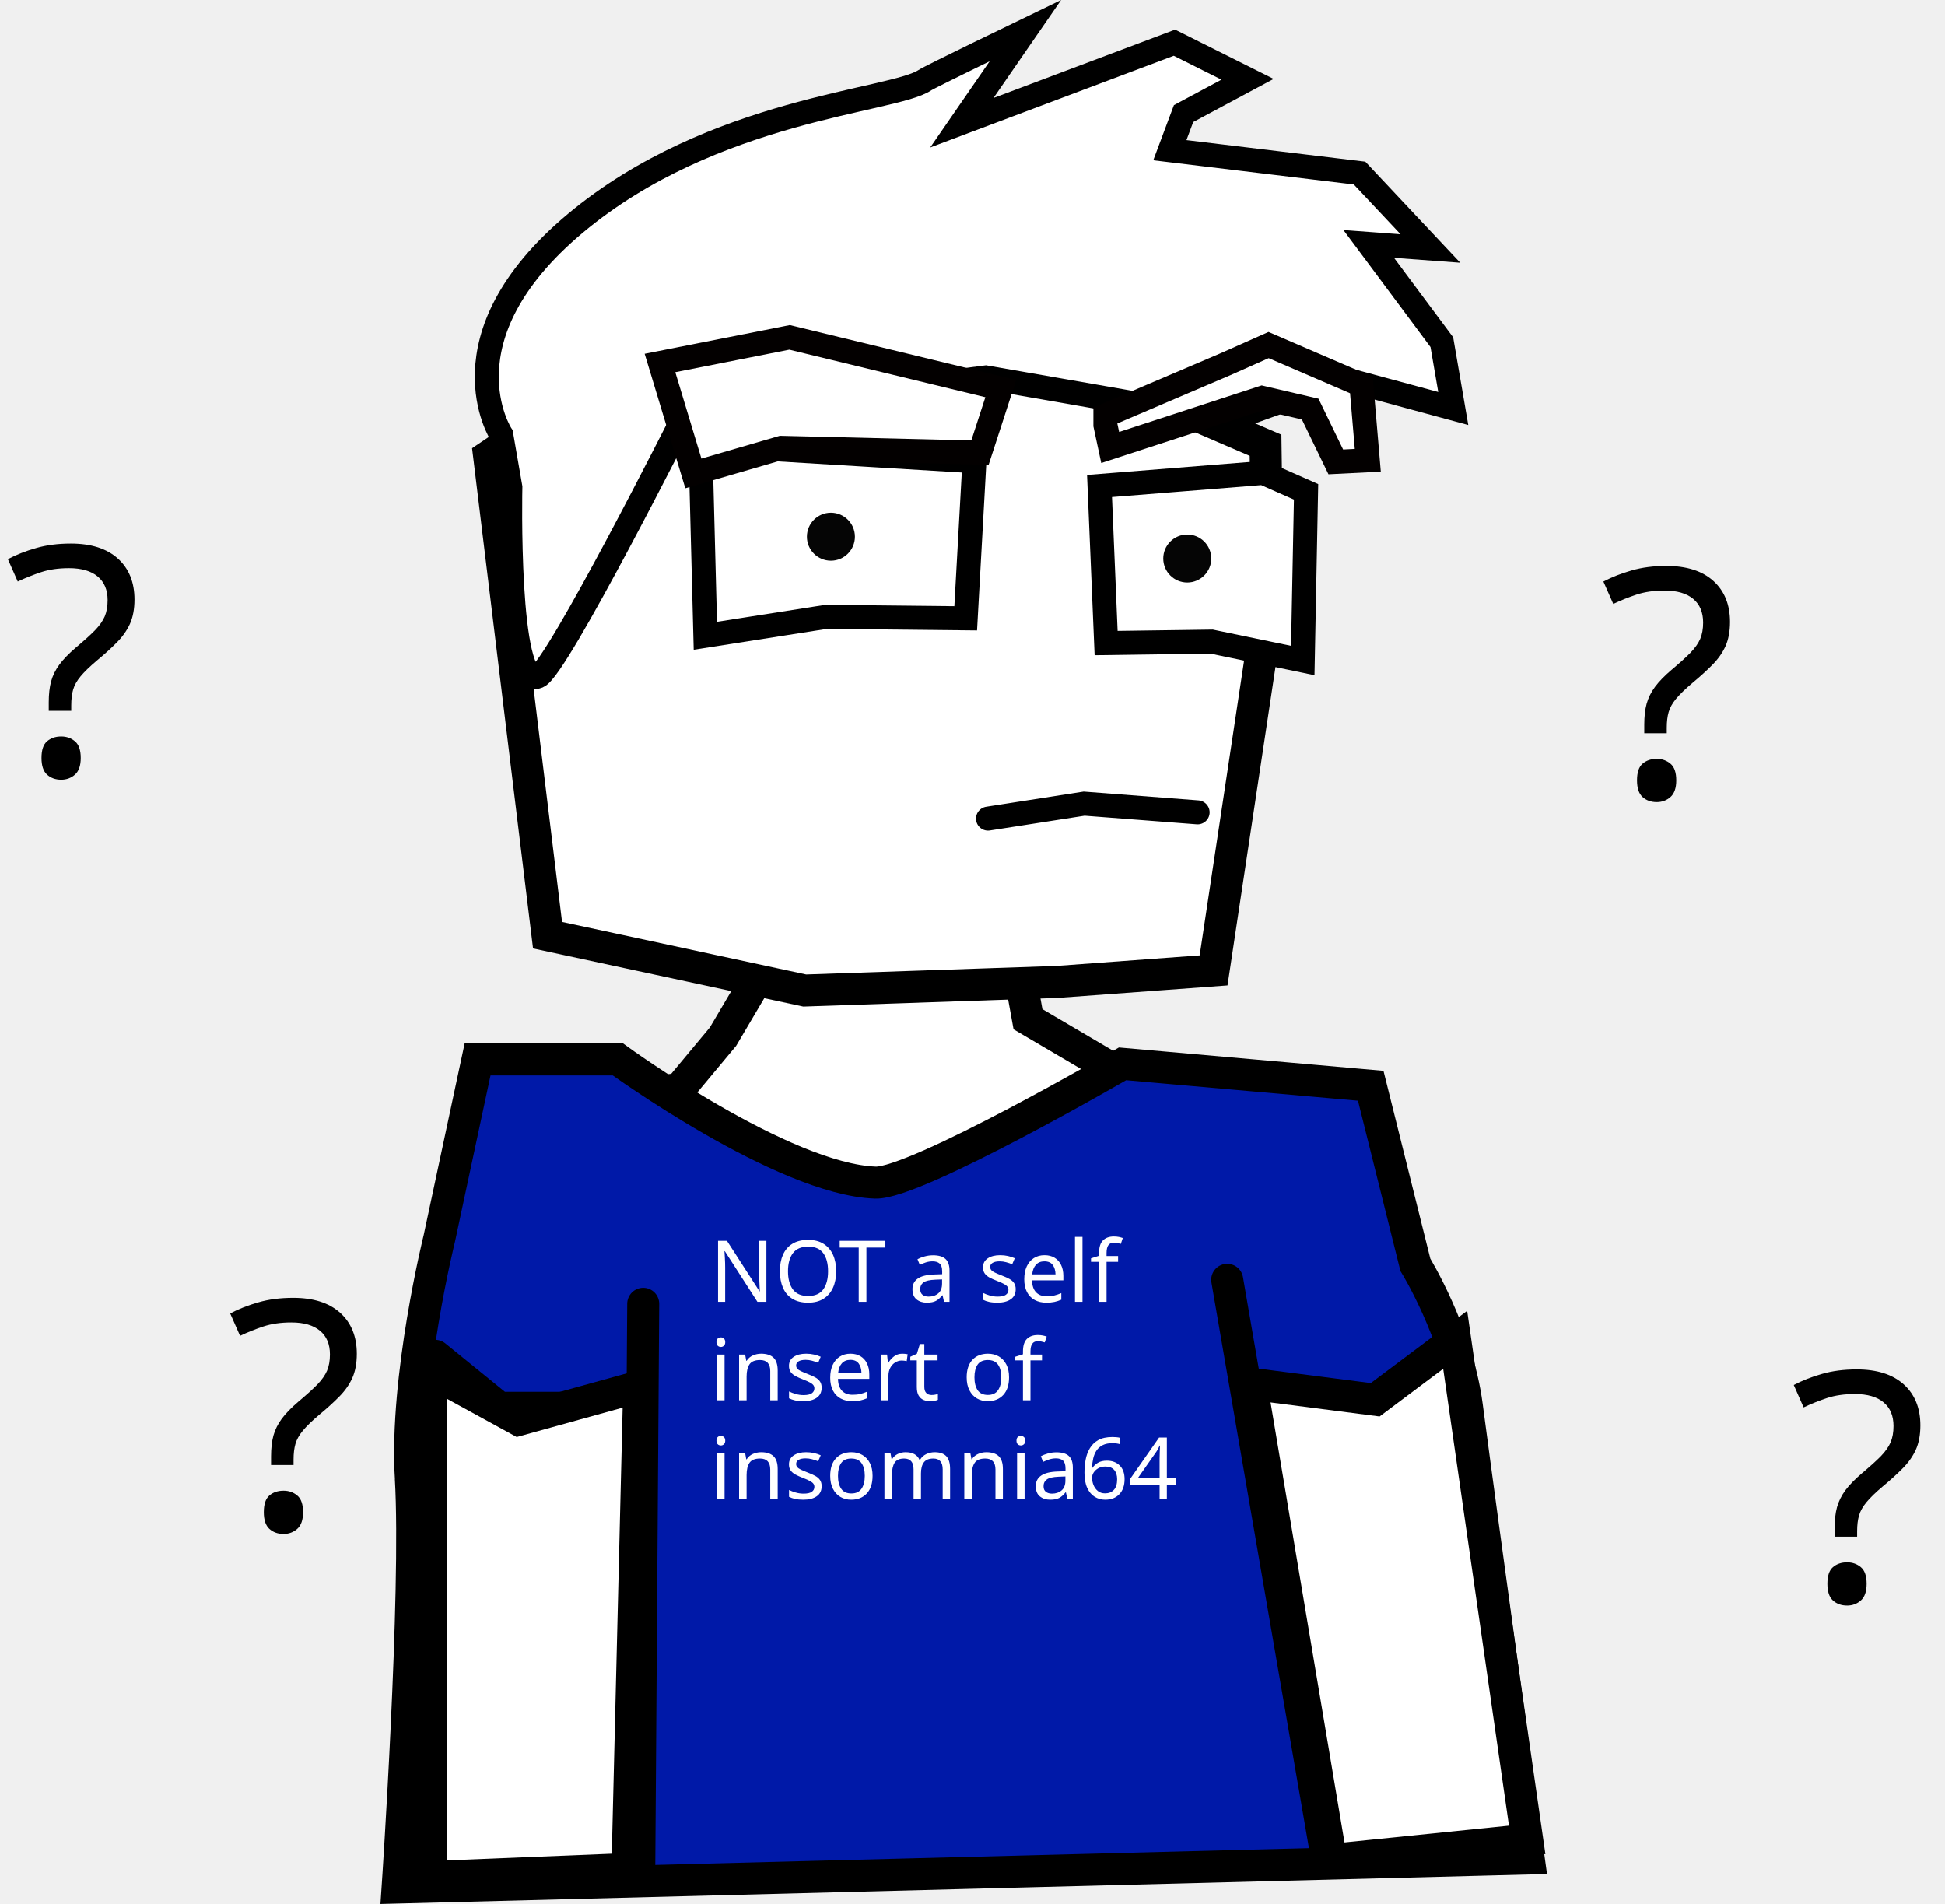
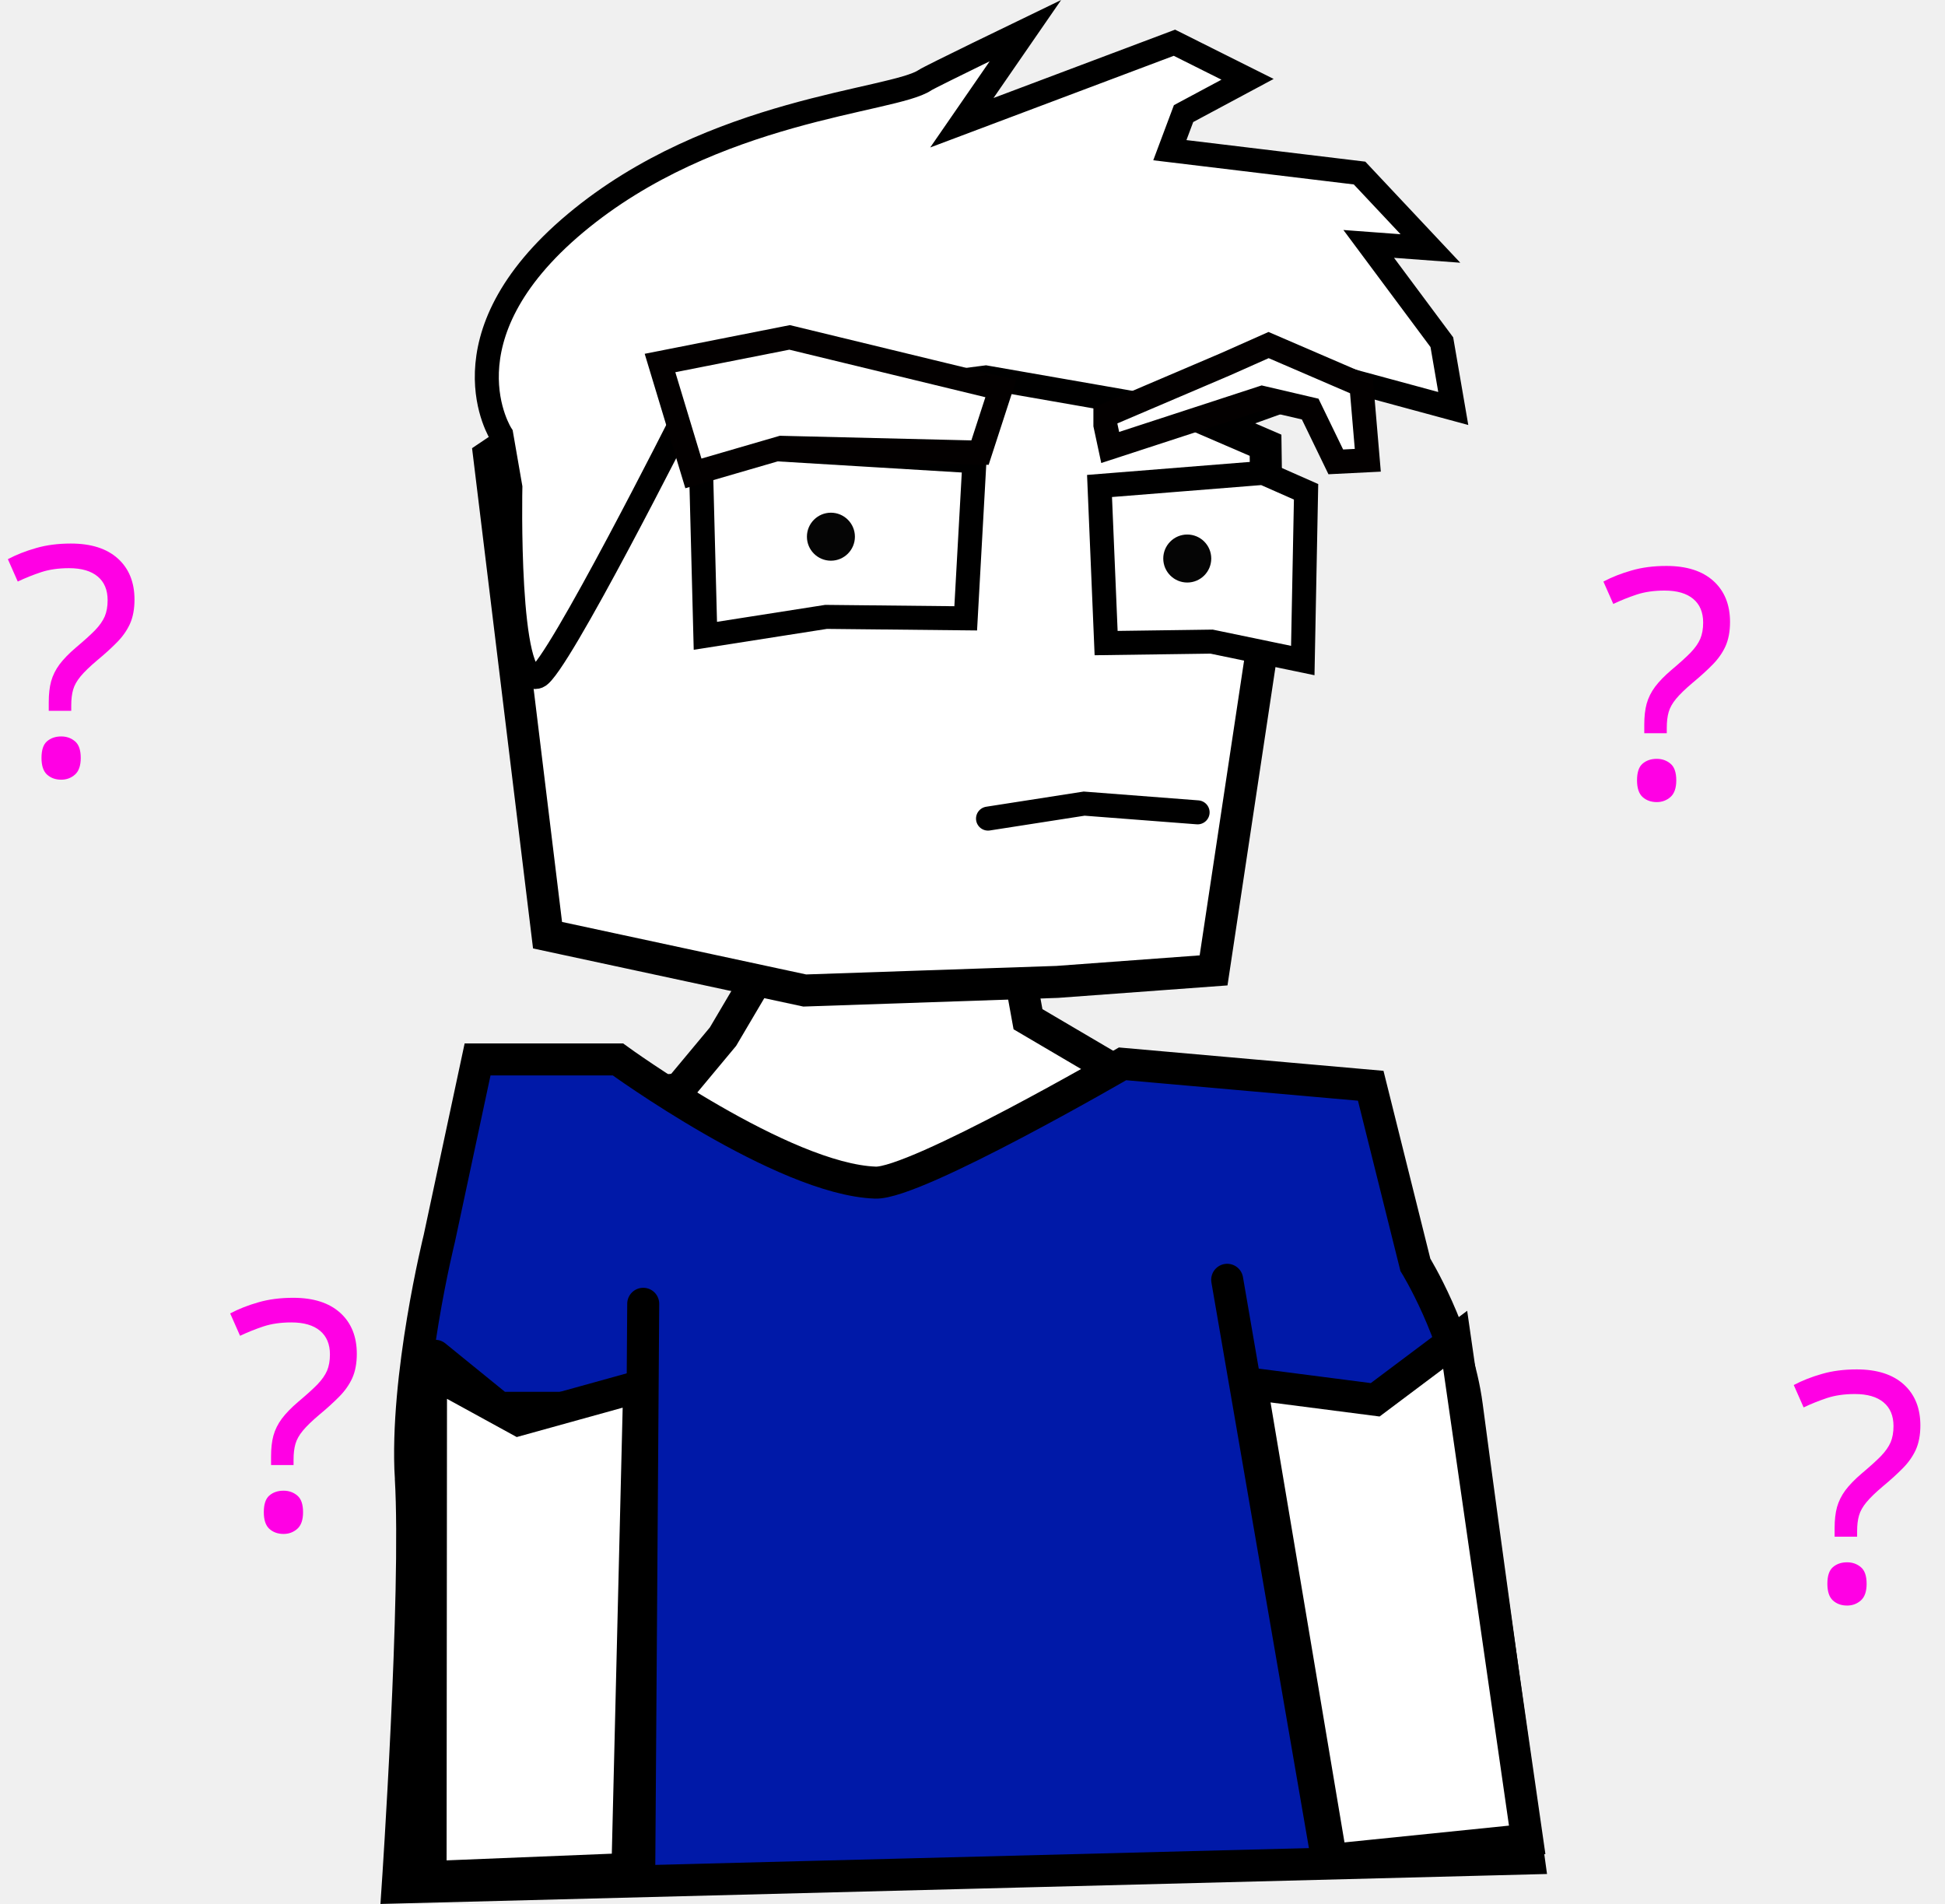
<svg xmlns="http://www.w3.org/2000/svg" version="1.1" width="121.565" height="118.984" viewBox="0,0,121.565,118.984">
  <g transform="translate(-197.5729,-110.9587)">
    <g stroke-miterlimit="10">
-       <text transform="translate(211.7177,206.5392) scale(0.5,0.5)" font-size="40" xml:space="preserve" fill="#000000" stroke="none" stroke-width="1" stroke-linecap="butt" font-family="Sans Serif" font-weight="normal" text-anchor="start">
+       <text transform="translate(211.7177,206.5392) scale(0.5,0.5)" font-size="40" xml:space="preserve" fill="#ff00e4" stroke="none" stroke-width="1" stroke-linecap="butt" font-family="Sans Serif" font-weight="normal" text-anchor="start">
        <tspan x="0" dy="0">?</tspan>
      </text>
-       <text transform="translate(297.5456,160.8031) scale(0.5,0.5)" font-size="40" xml:space="preserve" fill="#000000" stroke="none" stroke-width="1" stroke-linecap="butt" font-family="Sans Serif" font-weight="normal" text-anchor="start">
+       <text transform="translate(297.5456,160.8031) scale(0.5,0.5)" font-size="40" xml:space="preserve" fill="#ff00e4" stroke="none" stroke-width="1" stroke-linecap="butt" font-family="Sans Serif" font-weight="normal" text-anchor="start">
        <tspan x="0" dy="0">?</tspan>
      </text>
-       <text transform="translate(309.4423,211.0143) scale(0.5,0.5)" font-size="40" xml:space="preserve" fill="#000000" stroke="none" stroke-width="1" stroke-linecap="butt" font-family="Sans Serif" font-weight="normal" text-anchor="start">
+       <text transform="translate(309.4423,211.0143) scale(0.5,0.5)" font-size="40" xml:space="preserve" fill="#ff00e4" stroke="none" stroke-width="1" stroke-linecap="butt" font-family="Sans Serif" font-weight="normal" text-anchor="start">
        <tspan x="0" dy="0">?</tspan>
      </text>
-       <text transform="translate(197.8229,159.4034) scale(0.5,0.5)" font-size="40" xml:space="preserve" fill="#000000" stroke="none" stroke-width="1" stroke-linecap="butt" font-family="Sans Serif" font-weight="normal" text-anchor="start">
+       <text transform="translate(197.8229,159.4034) scale(0.5,0.5)" font-size="40" xml:space="preserve" fill="#ff00e4" stroke="none" stroke-width="1" stroke-linecap="butt" font-family="Sans Serif" font-weight="normal" text-anchor="start">
        <tspan x="0" dy="0">?</tspan>
      </text>
      <path d="M236.952,179.374l3.086,-0.363l2.723,-3.268l6.536,-11.075l11.075,1.997l1.452,7.988l6.173,3.631l-4.902,14.343l-19.063,-0.363z" fill="#ffffff" stroke="#000000" stroke-width="2" stroke-linecap="round" />
      <path d="M223.248,203.327c-0.37,-6.306 1.782,-14.971 1.782,-14.971l2.392,-11.19h8.772c0,0 10.308,7.496 16.094,7.699c2.509,0.088 15.446,-7.423 15.446,-7.423l15.511,1.37l2.791,11.19c0,0 2.611,4.222 3.215,8.813c1.024,7.79 3.868,28.285 3.868,28.285l-70.696,1.816c0,0 1.247,-18.406 0.826,-25.589z" fill="#0019a8" stroke="#000000" stroke-width="2" stroke-linecap="round" />
      <path d="M240.98,130.82l14.745,-1.067l20.946,9.031l0.145,10.306l-3.393,22.512l-9.77,0.719l-15.783,0.538l-16.075,-3.457l-3.651,-29.948z" fill="#ffffff" stroke="#000000" stroke-width="2" stroke-linecap="round" />
      <path d="M259.325,162.116l6.009,-0.936l7.091,0.545" fill="none" stroke="#000000" stroke-width="1.5" stroke-linecap="round" />
      <path d="M241.386,140.147l3.545,-1.182l13.545,0.818l-0.545,9.818l-8.727,-0.091l-7.545,1.182z" fill="#ffffff" stroke="#000000" stroke-width="1.5" stroke-linecap="round" />
      <path d="M278.998,152.238l-5.699,-1.182l-6.592,0.091l-0.412,-9.818l10.231,-0.818l2.678,1.182z" fill="#ffffff" stroke="#000000" stroke-width="1.5" stroke-linecap="round" />
      <path d="M248.006,144.499c0,-0.828 0.672,-1.5 1.5,-1.5c0.828,0 1.5,0.672 1.5,1.5c0,0.828 -0.672,1.5 -1.5,1.5c-0.828,0 -1.5,-0.672 -1.5,-1.5z" fill="#050505" stroke="none" stroke-width="0.5" stroke-linecap="butt" />
      <path d="M270.278,145.863c0,-0.828 0.672,-1.5 1.5,-1.5c0.828,0 1.5,0.672 1.5,1.5c0,0.828 -0.672,1.5 -1.5,1.5c-0.828,0 -1.5,-0.672 -1.5,-1.5z" fill="#050505" stroke="none" stroke-width="0.5" stroke-linecap="butt" />
      <path d="M259.186,134.546l-18.857,2.429c0,0 -7.949,15.773 -9.134,16.256c-1.994,0.813 -1.723,-11.827 -1.723,-11.827l-0.571,-3.286c0,0 -3.939,-6.036 4.643,-13.214c8.582,-7.178 19.862,-7.598 21.837,-8.934c0.326,-0.221 6.284,-3.1 6.284,-3.1l-3.975,5.759l13.286,-5l4.571,2.286l-4,2.143l-0.857,2.286l11.857,1.429l4.429,4.714l-3.857,-0.286l4.571,6.143l0.714,4.143l-6.857,-1.857l-7.143,2.571z" fill="#ffffff" stroke="#000000" stroke-width="1.5" stroke-linecap="round" />
-       <text transform="translate(241.9359,192.3121) scale(0.13344,0.13344)" font-size="40" xml:space="preserve" fill="#ffffff" stroke="none" stroke-width="1" stroke-linecap="butt" font-family="Sans Serif" font-weight="normal" text-anchor="start">
-         <tspan x="0" dy="0">NOT a self </tspan>
-         <tspan x="0" dy="46.15px">insert of </tspan>
-         <tspan x="0" dy="46.15px">insomnia64</tspan>
-       </text>
-       <path d="M258.823,139.244l1.3,-4l-13.2,-3.2l-8.1,1.6l2.087,6.9l5.5,-1.6z" fill="#ffffff" stroke="#030000" stroke-width="1.5" stroke-linecap="round" />
+       <path d="M246.411,138.944l-5.5,1.6l-2.087,-6.9l8.1,-1.6l13.2,3.2l-1.3,4z" fill="#ffffff" stroke="#030000" stroke-width="1.5" stroke-linecap="round" />
      <path d="M266.662,136.923l7.5,-3.2l2.7,-1.2l5.8,2.5l0.4,4.7l-2,0.1l-1.6,-3.3l-3,-0.7l-9.5,3.1l-0.3,-1.4z" fill="#ffffff" stroke="#030000" stroke-width="1.5" stroke-linecap="round" />
-       <path d="M237.775,192.437l-0.25,35.75" fill="none" stroke="#000000" stroke-width="2" stroke-linecap="round" />
+       <path d="M237.525,228.187l0.25,-35.75" fill="none" stroke="#000000" stroke-width="2" stroke-linecap="round" />
      <path d="M274.274,190.937l6.25,36.25" fill="none" stroke="#000000" stroke-width="2" stroke-linecap="round" />
-       <path d="M224.775,195.687l4,3.25h8.25" fill="none" stroke="#000000" stroke-width="2" stroke-linecap="round" />
+       <path d="M237.025,198.937h-8.25l-4,-3.25" fill="none" stroke="#000000" stroke-width="2" stroke-linecap="round" />
      <path d="M275.774,197.437l7.75,1l5,-3.75l4.5,31.25l-12.25,1.25z" fill="#ffffff" stroke="#000000" stroke-width="2" stroke-linecap="round" />
      <path d="M236.789,227.763l-12.304,0.498l0.027,-31.572l5.481,3.004l7.53,-2.088z" fill="#ffffff" stroke="#000000" stroke-width="2" stroke-linecap="round" />
    </g>
  </g>
</svg>
